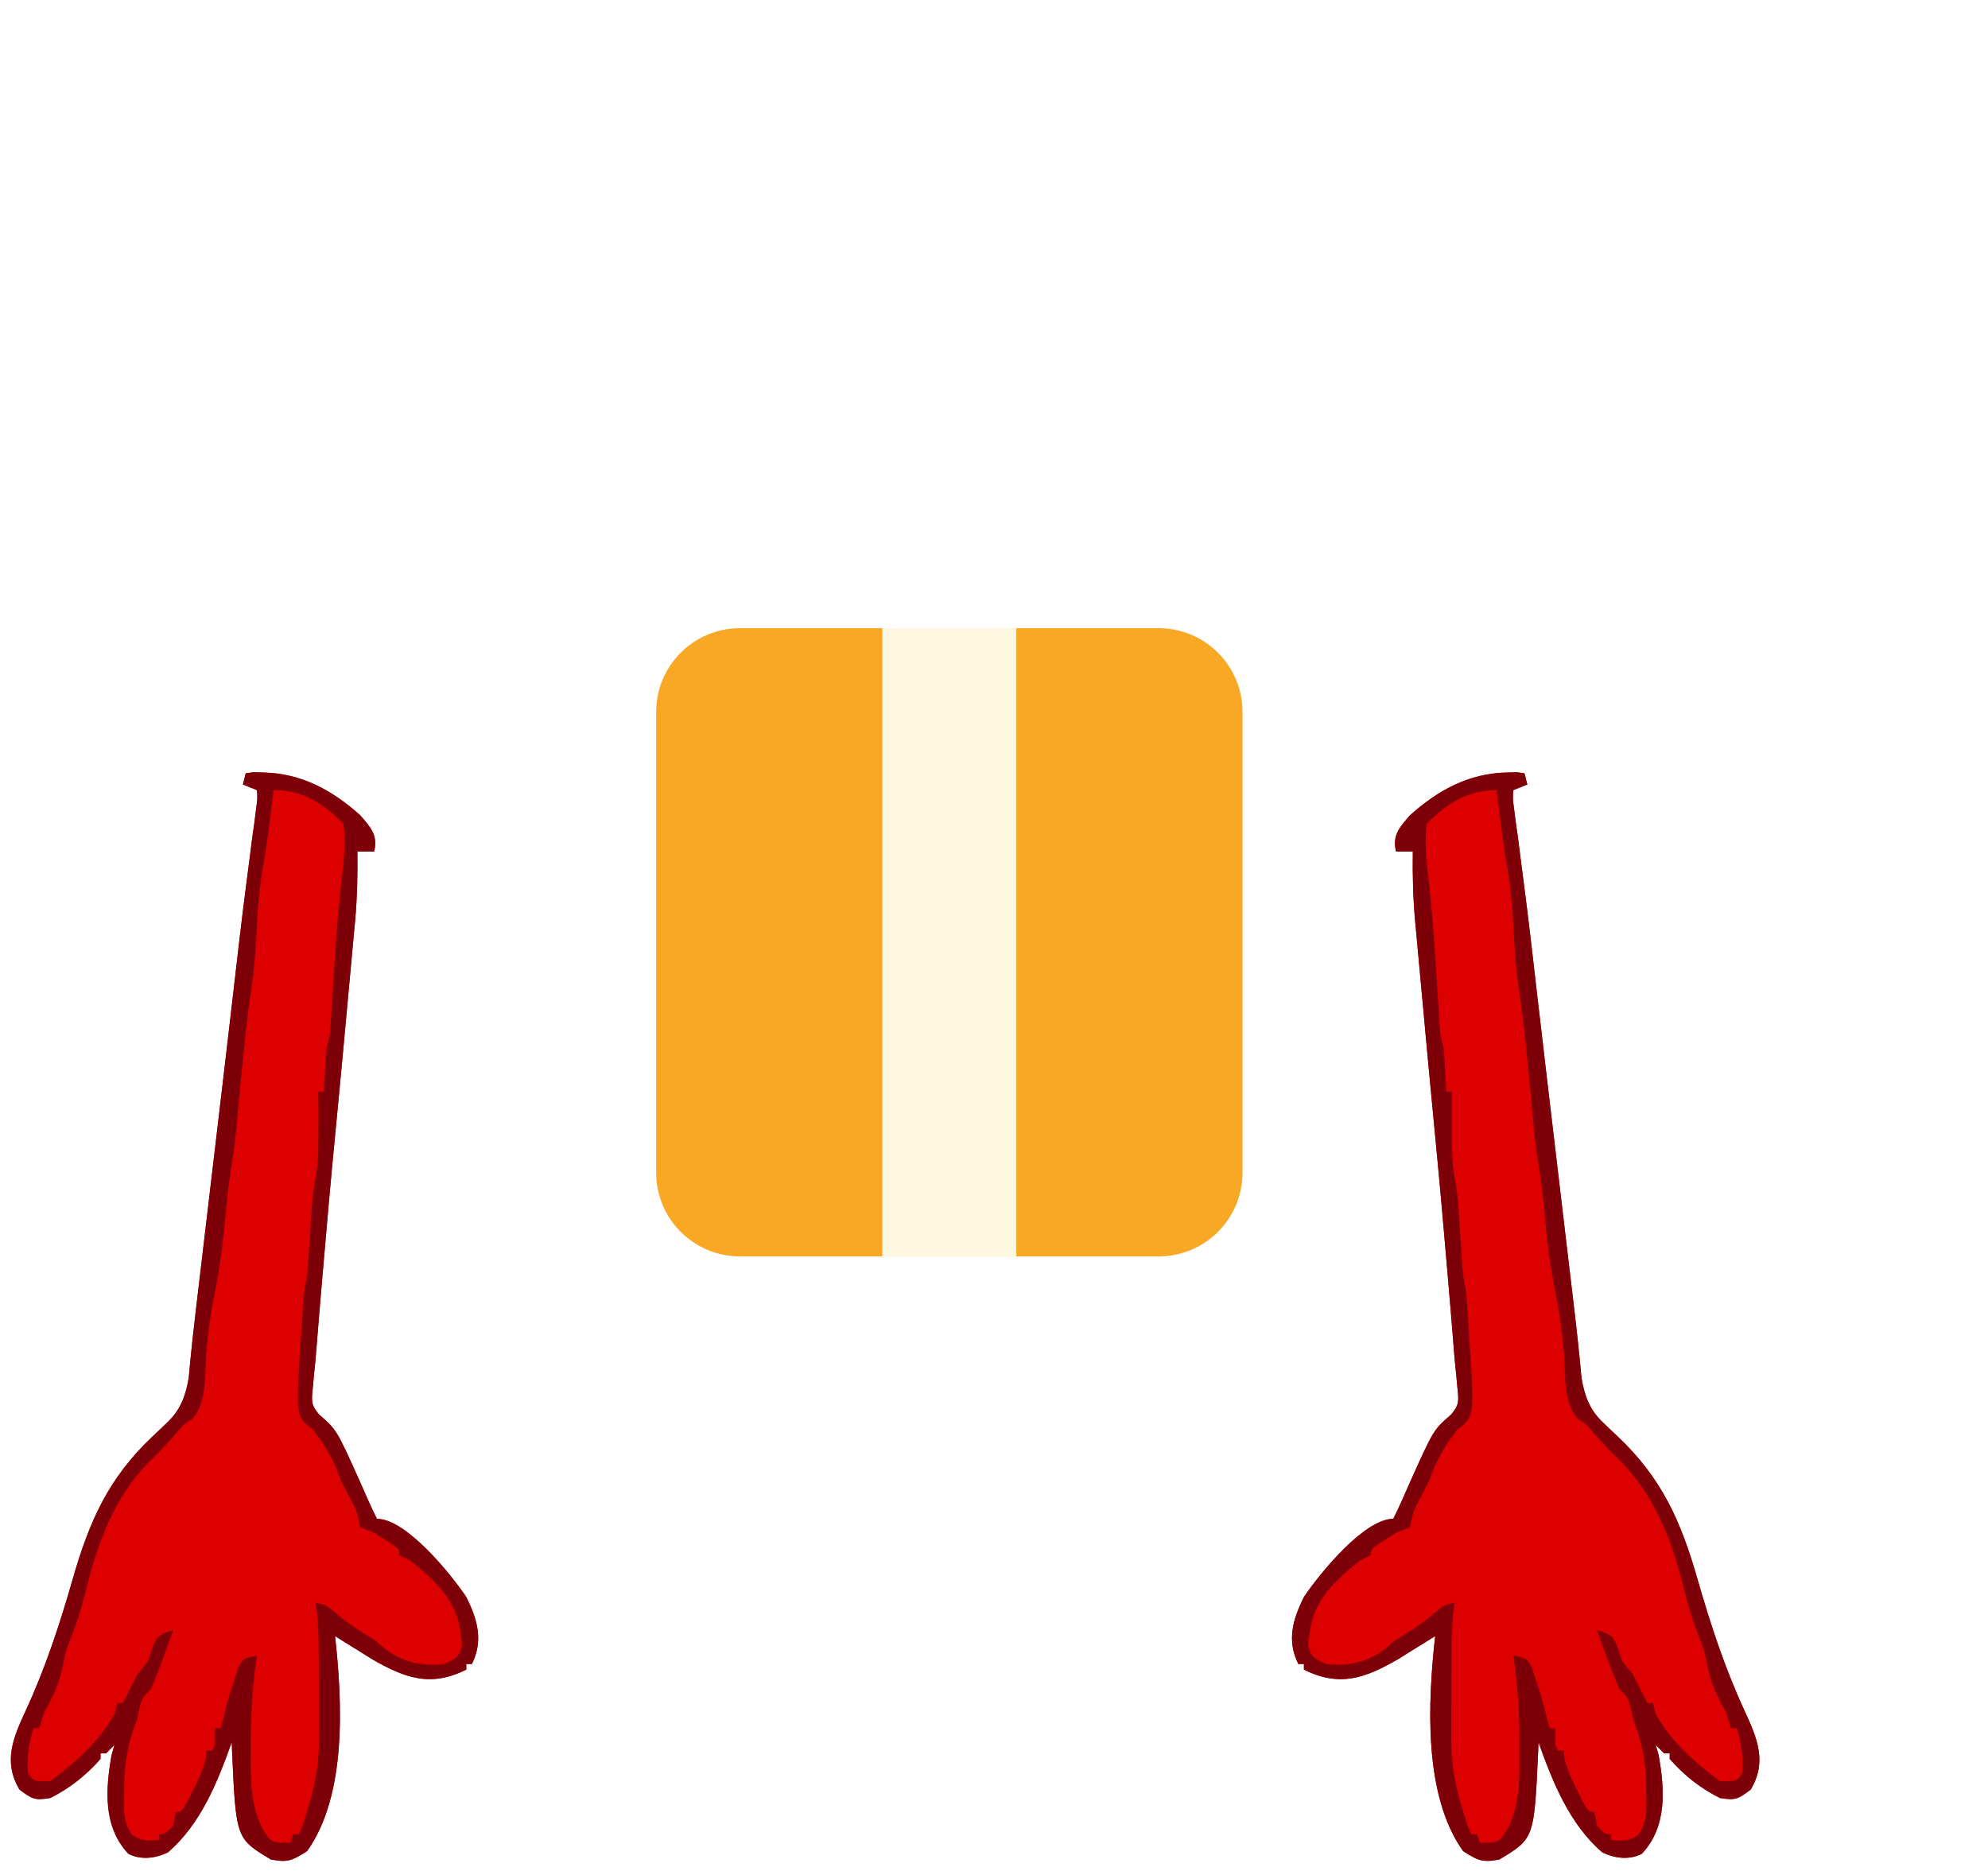
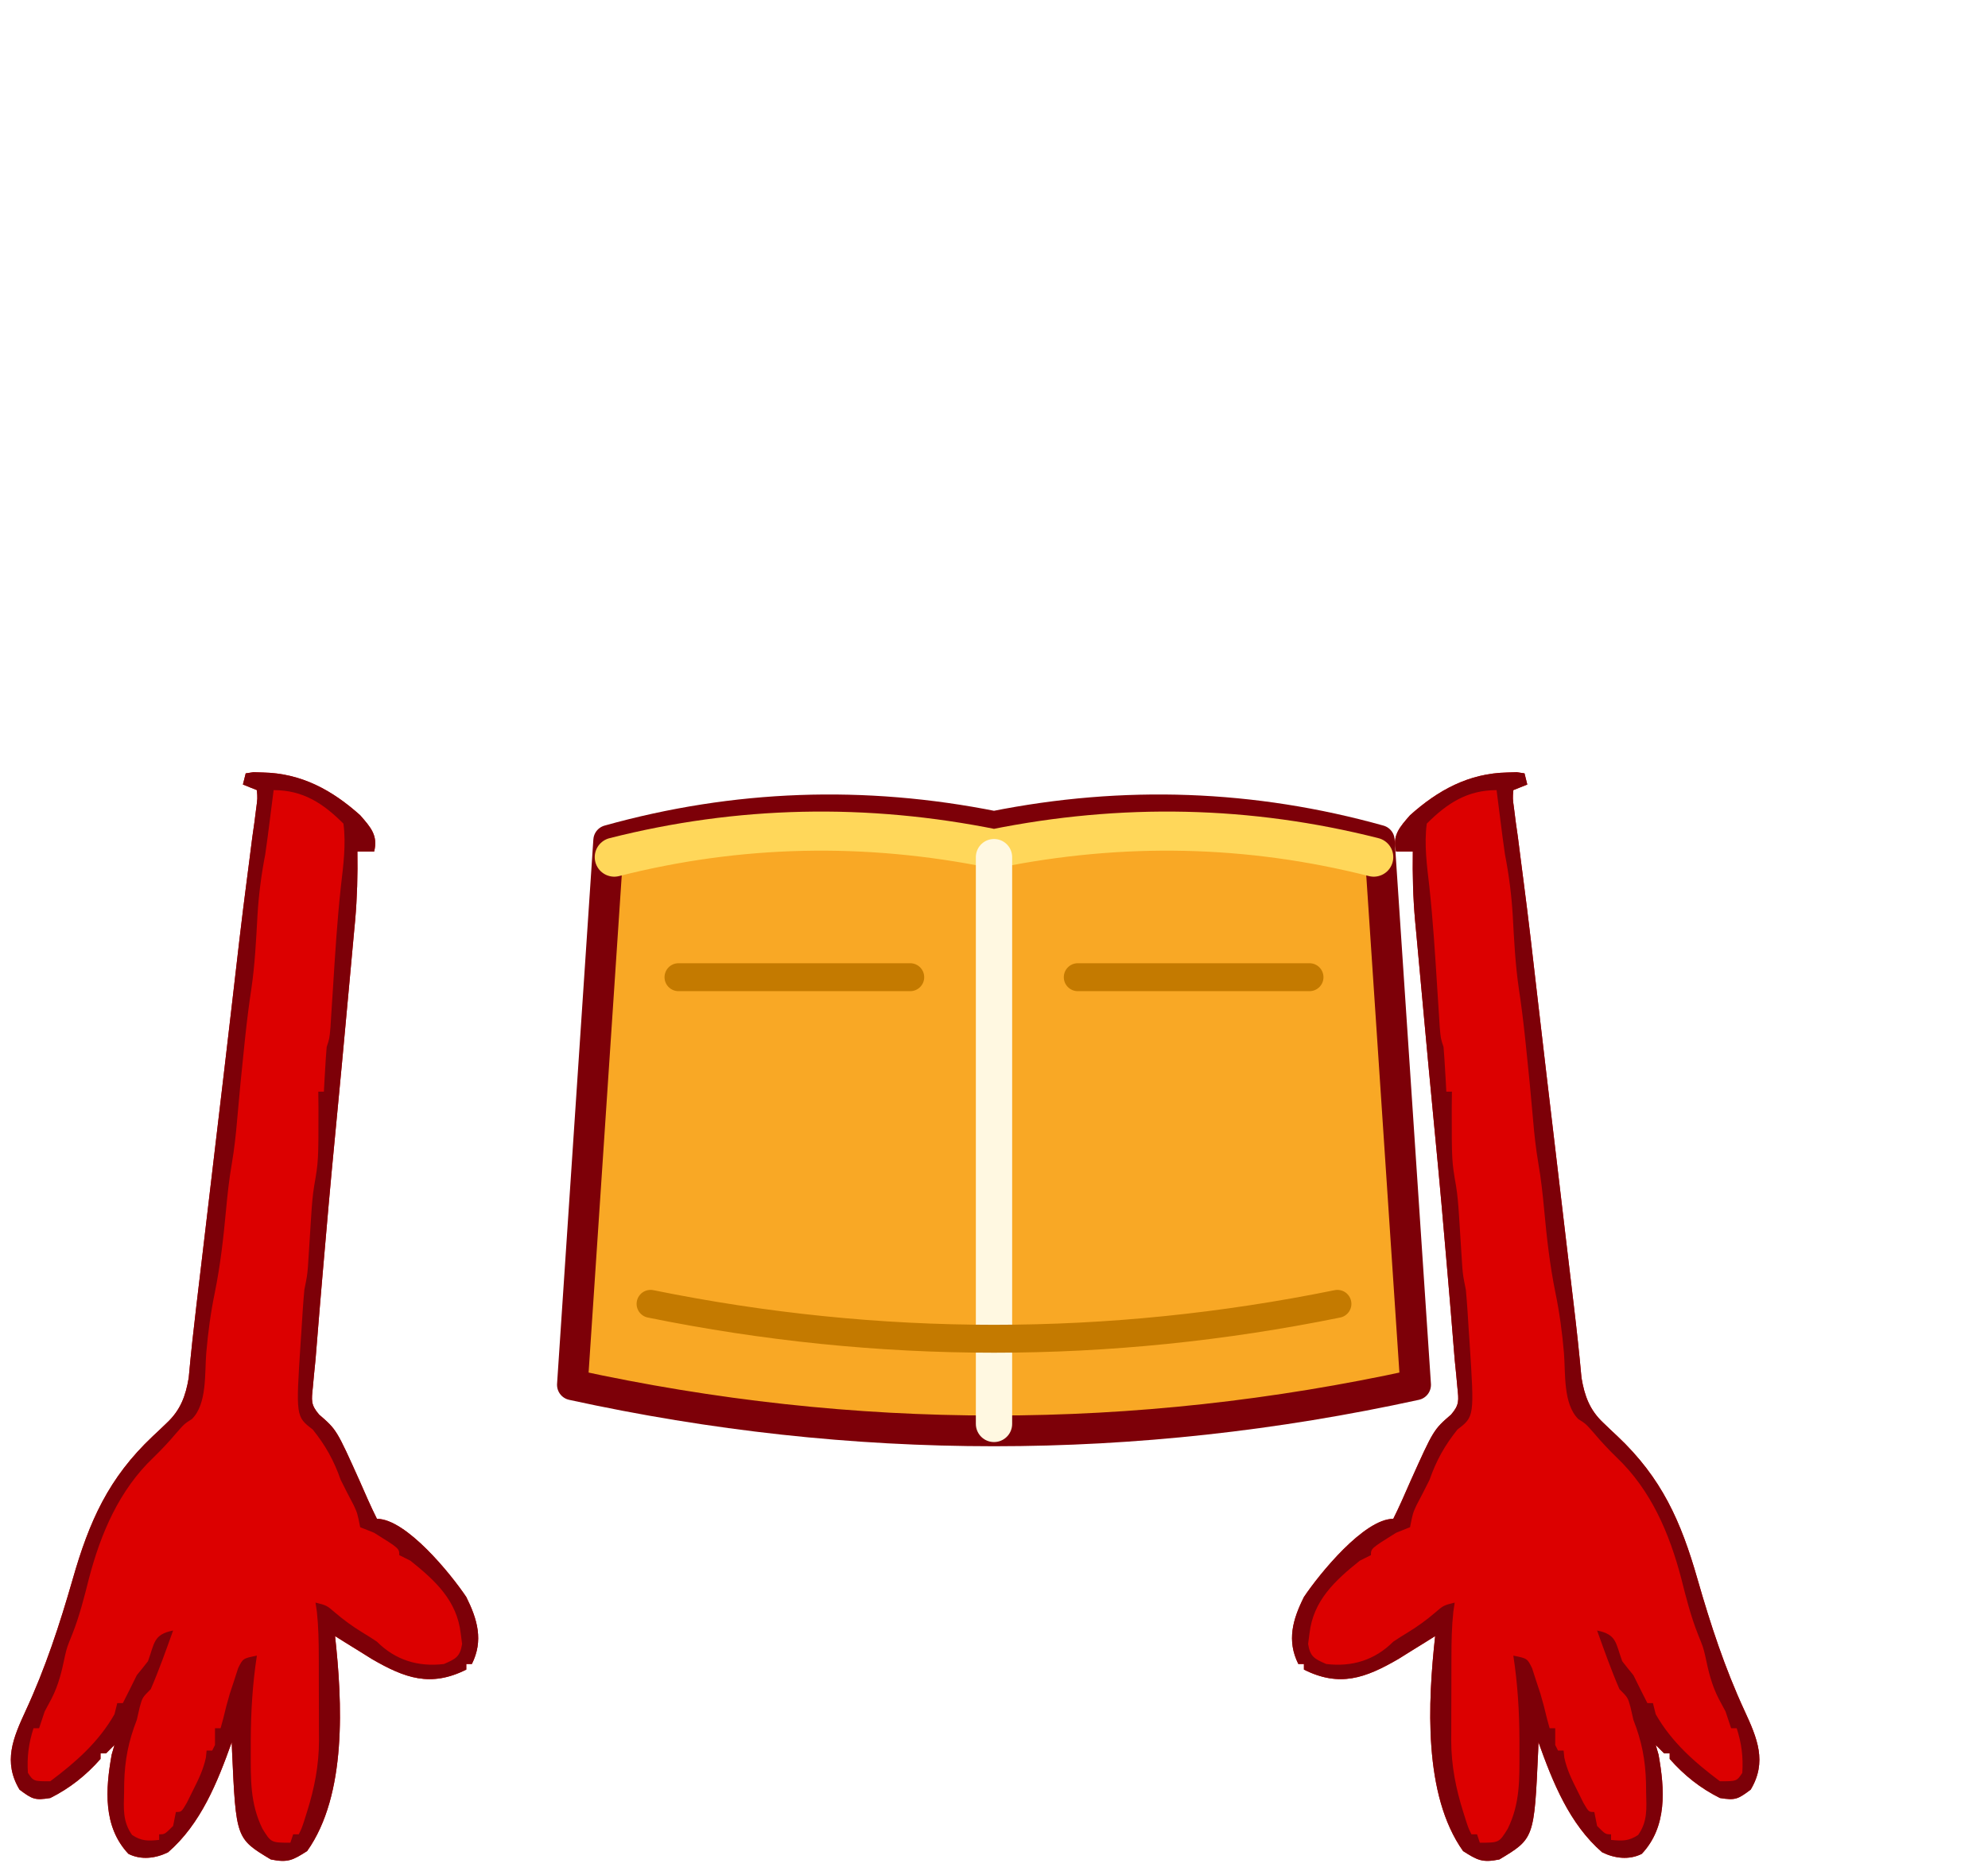
<svg xmlns="http://www.w3.org/2000/svg" viewBox="0 0 712 670">
  <g transform="translate(0,273)">
    <g transform="translate(175,0) scale(-1,1)">
      <path d="M0 0 C1.15 -0.04 2.3 -0.07 3.48 -0.11 C3.94 -0.04 3.94 -0.04 6.25 0.31 C6.41 0.97 6.41 0.97 7.25 4.31 C5.6 4.97 3.95 5.63 2.25 6.31 C2 9.26 2 9.26 2.54 13.21 C2.73 14.74 2.93 16.27 3.13 17.86 C3.38 19.59 3.62 21.33 3.88 23.12 C4.25 26.02 4.62 28.92 4.99 31.82 C5.27 33.98 5.55 36.15 5.83 38.32 C7.69 52.48 9.3 66.67 10.93 80.86 C11.89 89.14 12.86 97.42 13.83 105.7 C14.03 107.38 14.23 109.06 14.43 110.8 C17.04 133.07 19.68 155.34 22.33 177.62 C22.42 178.37 22.42 178.37 22.88 182.21 C23.22 185.11 23.57 188.01 23.91 190.91 C24.94 199.53 25.88 208.15 26.66 216.8 C27.75 223.31 29.61 228.35 34.45 232.9 C35.27 233.68 36.09 234.47 36.93 235.28 C37.78 236.08 38.62 236.87 39.5 237.69 C55.39 252.67 62.28 268.15 68.25 289.06 C72.89 305.2 78 320.81 85.06 336.06 C89.58 345.84 93.22 354.36 87.25 364.31 C82.67 367.74 81.77 368.19 76.25 367.31 C69.24 363.81 63.44 359.19 58.25 353.31 C58.25 352.65 58.25 351.99 58.25 351.31 C57.59 351.31 56.93 351.31 56.25 351.31 C55.26 350.32 54.27 349.33 53.25 348.31 C53.58 349.45 53.91 350.58 54.25 351.75 C56.48 364.16 57.42 377.55 48.25 387.31 C43.67 389.6 38.51 388.93 34.06 386.75 C22.32 376.58 16.36 361.64 11.25 347.31 C11.21 348.38 11.18 349.44 11.14 350.54 C9.72 381.83 9.72 381.83 -2.75 389.31 C-8.86 390.54 -10.57 389.6 -15.75 386.31 C-30.1 366.14 -28.33 332.73 -25.75 309.31 C-26.94 310.06 -28.14 310.81 -29.37 311.58 C-30.96 312.56 -32.55 313.55 -34.19 314.56 C-35.75 315.54 -37.32 316.51 -38.93 317.52 C-50.77 324.39 -59.98 327.7 -72.75 321.31 C-72.75 320.65 -72.75 319.99 -72.75 319.31 C-73.41 319.31 -74.07 319.31 -74.75 319.31 C-78.94 310.94 -76.77 303.36 -72.75 295.31 C-67.26 287.1 -51.21 267.31 -40.75 267.31 C-38.52 262.86 -36.56 258.31 -34.56 253.75 C-26.31 235.4 -26.31 235.4 -20.04 229.97 C-16.99 226.43 -17.32 224.84 -17.79 220.25 C-17.86 219.49 -17.86 219.49 -18.21 215.66 C-18.39 213.89 -18.57 212.13 -18.75 210.31 C-18.92 208.23 -19.09 206.15 -19.26 204.07 C-19.83 196.84 -20.44 189.61 -21.06 182.38 C-21.12 181.72 -21.12 181.72 -21.4 178.41 C-22.75 162.54 -24.15 146.67 -25.69 130.81 C-27.37 113.42 -29 96.02 -30.58 78.62 C-30.86 75.61 -31.14 72.6 -31.41 69.6 C-31.81 65.35 -32.19 61.11 -32.58 56.86 C-32.7 55.6 -32.82 54.34 -32.94 53.04 C-33.67 44.78 -33.88 36.61 -33.75 28.31 C-35.73 28.31 -37.71 28.31 -39.75 28.31 C-41.2 22.5 -38.45 19.57 -34.75 15.31 C-24.71 6.31 -13.7 0.29 0 0 Z " fill="#DC0000" transform="translate(80.75,3.6875)" />
      <path d="M0 0 C1.15 -0.04 2.3 -0.07 3.48 -0.11 C3.94 -0.04 3.94 -0.04 6.25 0.31 C6.41 0.97 6.41 0.97 7.25 4.31 C5.6 4.97 3.95 5.63 2.25 6.31 C2 9.26 2 9.26 2.54 13.21 C2.73 14.74 2.93 16.27 3.13 17.86 C3.38 19.59 3.62 21.33 3.88 23.12 C4.25 26.02 4.62 28.92 4.99 31.82 C5.27 33.98 5.55 36.15 5.83 38.32 C7.69 52.48 9.3 66.67 10.93 80.86 C11.89 89.14 12.86 97.42 13.83 105.7 C14.03 107.38 14.23 109.06 14.43 110.8 C17.04 133.07 19.68 155.34 22.33 177.62 C22.42 178.37 22.42 178.37 22.88 182.21 C23.22 185.11 23.57 188.01 23.91 190.91 C24.94 199.53 25.88 208.15 26.66 216.8 C27.75 223.31 29.61 228.35 34.45 232.9 C35.27 233.68 36.09 234.47 36.93 235.28 C37.78 236.08 38.62 236.87 39.5 237.69 C55.39 252.67 62.28 268.15 68.25 289.06 C72.89 305.2 78 320.81 85.06 336.06 C89.58 345.84 93.22 354.36 87.25 364.31 C82.67 367.74 81.77 368.19 76.25 367.31 C69.24 363.81 63.44 359.19 58.25 353.31 C58.25 352.65 58.25 351.99 58.25 351.31 C57.59 351.31 56.93 351.31 56.25 351.31 C55.26 350.32 54.27 349.33 53.25 348.31 C53.58 349.45 53.91 350.58 54.25 351.75 C56.48 364.16 57.42 377.55 48.25 387.31 C43.67 389.6 38.51 388.93 34.06 386.75 C22.32 376.58 16.36 361.64 11.25 347.31 C11.21 348.38 11.18 349.44 11.14 350.54 C9.72 381.83 9.72 381.83 -2.75 389.31 C-8.86 390.54 -10.57 389.6 -15.75 386.31 C-30.1 366.14 -28.33 332.73 -25.75 309.31 C-26.94 310.06 -28.14 310.81 -29.37 311.58 C-30.96 312.56 -32.55 313.55 -34.19 314.56 C-35.75 315.54 -37.32 316.51 -38.93 317.52 C-50.77 324.39 -59.98 327.7 -72.75 321.31 C-72.75 320.65 -72.75 319.99 -72.75 319.31 C-73.41 319.31 -74.07 319.31 -74.75 319.31 C-78.94 310.94 -76.77 303.36 -72.75 295.31 C-67.26 287.1 -51.21 267.31 -40.75 267.31 C-38.52 262.86 -36.56 258.31 -34.56 253.75 C-26.31 235.4 -26.31 235.4 -20.04 229.97 C-16.99 226.43 -17.32 224.84 -17.79 220.25 C-17.86 219.49 -17.86 219.49 -18.21 215.66 C-18.39 213.89 -18.57 212.13 -18.75 210.31 C-18.92 208.23 -19.09 206.15 -19.26 204.07 C-19.83 196.84 -20.44 189.61 -21.06 182.38 C-21.12 181.72 -21.12 181.72 -21.4 178.41 C-22.75 162.54 -24.15 146.67 -25.69 130.81 C-27.37 113.42 -29 96.02 -30.58 78.62 C-30.86 75.61 -31.14 72.6 -31.41 69.6 C-31.81 65.35 -32.19 61.11 -32.58 56.86 C-32.7 55.6 -32.82 54.34 -32.94 53.04 C-33.67 44.78 -33.88 36.61 -33.75 28.31 C-35.73 28.31 -37.71 28.31 -39.75 28.31 C-41.2 22.5 -38.45 19.57 -34.75 15.31 C-24.71 6.31 -13.7 0.29 0 0 Z M-28.75 18.31 C-29.75 25.74 -28.68 33.47 -27.83 40.88 C-26.52 53 -25.76 65.16 -25 77.33 C-24.81 80.24 -24.62 83.15 -24.43 86.06 C-24.33 87.77 -24.22 89.48 -24.11 91.23 C-23.75 95.31 -23.75 95.31 -22.75 98.31 C-22.52 101.04 -22.34 103.77 -22.19 106.5 C-22.1 107.96 -22.02 109.42 -21.93 110.92 C-21.87 112.04 -21.81 113.16 -21.75 114.31 C-21.09 114.31 -20.43 114.31 -19.75 114.31 C-19.77 116.27 -19.79 118.23 -19.81 120.25 C-19.81 139.19 -19.81 139.19 -18.26 148.13 C-17.73 151.45 -17.46 154.71 -17.25 158.07 C-17.17 159.33 -17.09 160.6 -17 161.9 C-16.83 164.56 -16.67 167.21 -16.5 169.86 C-16.42 171.12 -16.34 172.39 -16.25 173.69 C-16.21 174.27 -16.21 174.27 -16.03 177.18 C-15.75 180.31 -15.75 180.31 -14.75 185.31 C-14.29 190.28 -14 195.27 -13.69 200.25 C-13.6 201.59 -13.51 202.93 -13.41 204.31 C-11.71 230.69 -11.71 230.69 -17.75 235.31 C-22.31 240.99 -25.35 246.43 -27.75 253.31 C-29.27 256.39 -30.84 259.44 -32.45 262.48 C-33.75 265.31 -33.75 265.31 -34.75 270.31 C-36.4 270.97 -38.05 271.63 -39.75 272.31 C-48.75 277.92 -48.75 277.92 -48.75 280.31 C-50.07 280.97 -51.39 281.63 -52.75 282.31 C-61.65 289.43 -69.39 296.58 -70.75 308.31 C-70.91 309.57 -71.08 310.83 -71.25 312.12 C-70.53 316.74 -68.95 317.47 -64.75 319.31 C-55.51 320.42 -47.35 317.91 -40.75 311.31 C-39.01 310.14 -37.23 309.02 -35.44 307.94 C-31.91 305.76 -28.98 303.65 -25.81 300.94 C-22.75 298.31 -22.75 298.31 -18.75 297.31 C-18.91 298.4 -19.07 299.48 -19.24 300.6 C-19.82 305.97 -19.91 311.28 -19.92 316.68 C-19.92 317.75 -19.92 318.83 -19.93 319.94 C-19.93 322.2 -19.94 324.46 -19.94 326.73 C-19.94 330.17 -19.96 333.61 -19.97 337.05 C-19.98 339.26 -19.98 341.47 -19.98 343.68 C-19.99 344.7 -19.99 345.71 -20 346.76 C-19.97 355.67 -18.36 363.85 -15.69 372.31 C-15.35 373.41 -15 374.5 -14.65 375.62 C-13.75 378.31 -13.75 378.31 -12.75 380.31 C-12.09 380.31 -11.43 380.31 -10.75 380.31 C-10.59 380.81 -10.59 380.81 -9.75 383.31 C-2.84 383.31 -2.84 383.31 0.25 378.31 C4.72 369.21 4.44 360.51 4.44 350.56 C4.44 349.87 4.44 349.87 4.44 346.37 C4.39 336.22 3.79 326.36 2.25 316.31 C7.25 317.31 7.25 317.31 8.98 320.85 C9.22 321.59 9.22 321.59 10.44 325.38 C10.93 326.85 11.41 328.33 11.92 329.85 C12.81 332.83 13.6 335.84 14.3 338.87 C14.46 339.44 14.46 339.44 15.25 342.31 C15.91 342.31 16.57 342.31 17.25 342.31 C17.25 344.29 17.25 346.27 17.25 348.31 C17.58 348.97 17.91 349.63 18.25 350.31 C18.91 350.31 19.57 350.31 20.25 350.31 C20.33 351.13 20.42 351.95 20.5 352.79 C21.43 357.17 23.18 360.69 25.19 364.69 C25.9 366.12 26.61 367.55 27.34 369.02 C29.25 372.31 29.25 372.31 31.25 372.31 C31.58 373.96 31.91 375.61 32.25 377.31 C35.25 380.31 35.25 380.31 37.25 380.31 C37.25 380.97 37.25 381.63 37.25 382.31 C41.27 382.71 43.52 382.79 46.95 380.54 C50.37 375.74 49.95 370.98 49.81 365.31 C49.8 364.19 49.79 363.06 49.77 361.91 C49.56 353.7 48.25 346.99 45.25 339.31 C44.9 337.79 44.55 336.26 44.19 334.69 C43.25 331.31 43.25 331.31 40.25 328.31 C37.28 321.43 34.78 314.37 32.25 307.31 C39.37 308.74 38.85 311.81 41.25 318.31 C42.56 320 43.89 321.67 45.25 323.31 C46.12 325.07 46.98 326.82 47.88 328.62 C48.27 329.4 48.27 329.4 50.25 333.31 C50.91 333.31 51.57 333.31 52.25 333.31 C52.58 334.63 52.91 335.95 53.25 337.31 C58.95 347.29 67.11 354.46 76.25 361.31 C82.25 361.31 82.25 361.31 84.25 358.31 C84.63 352.64 83.99 347.73 82.25 342.31 C81.59 342.31 80.93 342.31 80.25 342.31 C79.57 340.32 78.91 338.32 78.25 336.31 C77.85 335.56 77.85 335.56 75.81 331.75 C73.25 326.77 72.12 321.9 70.99 316.45 C70.25 313.31 70.25 313.31 68.38 308.69 C65.79 302.15 64.12 295.52 62.4 288.7 C58.16 272.51 51.54 256.98 39.25 245.31 C36.42 242.55 33.8 239.78 31.25 236.75 C28.25 233.31 28.25 233.31 25.5 231.56 C20.03 226.09 20.98 215.2 20.38 207.94 C19.75 200.58 18.8 193.48 17.31 186.25 C15.31 176.41 14.21 166.6 13.29 156.61 C12.77 151.05 12.18 145.57 11.22 140.07 C10.33 134.8 9.75 129.63 9.31 124.31 C8.55 115.47 7.69 106.64 6.75 97.81 C6.63 96.68 6.51 95.55 6.39 94.38 C5.78 88.71 5.08 83.06 4.22 77.42 C2.95 68.73 2.52 60.02 2.04 51.26 C1.59 43.79 0.68 36.67 -0.75 29.31 C-1.35 25.26 -1.86 21.19 -2.38 17.12 C-2.44 16.6 -2.44 16.6 -2.78 13.95 C-3.11 11.41 -3.43 8.86 -3.75 6.31 C-14.28 6.31 -21.48 11.04 -28.75 18.31 Z " fill="#7D0008" transform="translate(80.75,3.6875)" />
    </g>
    <g transform="translate(459,0)">
      <path d="M0 0 C1.15 -0.04 2.3 -0.07 3.48 -0.11 C3.94 -0.04 3.94 -0.04 6.25 0.31 C6.41 0.97 6.41 0.97 7.25 4.31 C5.6 4.97 3.95 5.63 2.25 6.31 C2 9.26 2 9.26 2.54 13.21 C2.73 14.74 2.93 16.27 3.13 17.86 C3.38 19.59 3.62 21.33 3.88 23.12 C4.25 26.02 4.62 28.92 4.99 31.82 C5.27 33.98 5.55 36.15 5.83 38.32 C7.69 52.48 9.3 66.67 10.93 80.86 C11.89 89.14 12.86 97.42 13.83 105.7 C14.03 107.38 14.23 109.06 14.43 110.8 C17.04 133.07 19.68 155.34 22.33 177.62 C22.42 178.37 22.42 178.37 22.88 182.21 C23.22 185.11 23.57 188.01 23.91 190.91 C24.94 199.53 25.88 208.15 26.66 216.8 C27.75 223.31 29.61 228.35 34.45 232.9 C35.27 233.68 36.09 234.47 36.93 235.28 C37.78 236.08 38.62 236.87 39.5 237.69 C55.39 252.67 62.28 268.15 68.25 289.06 C72.89 305.2 78 320.81 85.06 336.06 C89.58 345.84 93.22 354.36 87.25 364.31 C82.67 367.74 81.77 368.19 76.25 367.31 C69.24 363.81 63.44 359.19 58.25 353.31 C58.25 352.65 58.25 351.99 58.25 351.31 C57.59 351.31 56.93 351.31 56.25 351.31 C55.26 350.32 54.27 349.33 53.25 348.31 C53.58 349.45 53.91 350.58 54.25 351.75 C56.48 364.16 57.42 377.55 48.25 387.31 C43.67 389.6 38.51 388.93 34.06 386.75 C22.32 376.58 16.36 361.64 11.25 347.31 C11.21 348.38 11.18 349.44 11.14 350.54 C9.72 381.83 9.72 381.83 -2.75 389.31 C-8.86 390.54 -10.57 389.6 -15.75 386.31 C-30.1 366.14 -28.33 332.73 -25.75 309.31 C-26.94 310.06 -28.14 310.81 -29.37 311.58 C-30.96 312.56 -32.55 313.55 -34.19 314.56 C-35.75 315.54 -37.32 316.51 -38.93 317.52 C-50.77 324.39 -59.98 327.7 -72.75 321.31 C-72.75 320.65 -72.75 319.99 -72.75 319.31 C-73.41 319.31 -74.07 319.31 -74.75 319.31 C-78.94 310.94 -76.77 303.36 -72.75 295.31 C-67.26 287.1 -51.21 267.31 -40.75 267.31 C-38.52 262.86 -36.56 258.31 -34.56 253.75 C-26.31 235.4 -26.31 235.4 -20.04 229.97 C-16.99 226.43 -17.32 224.84 -17.79 220.25 C-17.86 219.49 -17.86 219.49 -18.21 215.66 C-18.39 213.89 -18.57 212.13 -18.75 210.31 C-18.92 208.23 -19.09 206.15 -19.26 204.07 C-19.83 196.84 -20.44 189.61 -21.06 182.38 C-21.12 181.72 -21.12 181.72 -21.4 178.41 C-22.75 162.54 -24.15 146.67 -25.69 130.81 C-27.37 113.42 -29 96.02 -30.58 78.62 C-30.86 75.61 -31.14 72.6 -31.41 69.6 C-31.81 65.35 -32.19 61.11 -32.58 56.86 C-32.7 55.6 -32.82 54.34 -32.94 53.04 C-33.67 44.78 -33.88 36.61 -33.75 28.31 C-35.73 28.31 -37.71 28.31 -39.75 28.31 C-41.2 22.5 -38.45 19.57 -34.75 15.31 C-24.71 6.31 -13.7 0.29 0 0 Z " fill="#DC0000" transform="translate(80.75,3.6875)" />
      <path d="M0 0 C1.15 -0.04 2.3 -0.07 3.48 -0.11 C3.94 -0.04 3.94 -0.04 6.25 0.31 C6.41 0.97 6.41 0.97 7.25 4.31 C5.6 4.97 3.95 5.63 2.25 6.31 C2 9.26 2 9.26 2.54 13.21 C2.73 14.74 2.93 16.27 3.13 17.86 C3.38 19.59 3.62 21.33 3.88 23.12 C4.25 26.02 4.62 28.92 4.99 31.82 C5.27 33.98 5.55 36.15 5.83 38.32 C7.69 52.48 9.3 66.67 10.93 80.86 C11.89 89.14 12.86 97.42 13.83 105.7 C14.03 107.38 14.23 109.06 14.43 110.8 C17.04 133.07 19.68 155.34 22.33 177.62 C22.42 178.37 22.42 178.37 22.88 182.21 C23.22 185.11 23.57 188.01 23.91 190.91 C24.94 199.53 25.88 208.15 26.66 216.8 C27.75 223.31 29.61 228.35 34.45 232.9 C35.27 233.68 36.09 234.47 36.93 235.28 C37.78 236.08 38.62 236.87 39.5 237.69 C55.39 252.67 62.28 268.15 68.25 289.06 C72.89 305.2 78 320.81 85.06 336.06 C89.58 345.84 93.22 354.36 87.25 364.31 C82.67 367.74 81.77 368.19 76.25 367.31 C69.24 363.81 63.44 359.19 58.25 353.31 C58.25 352.65 58.25 351.99 58.25 351.31 C57.59 351.31 56.93 351.31 56.25 351.31 C55.26 350.32 54.27 349.33 53.25 348.31 C53.58 349.45 53.91 350.58 54.25 351.75 C56.48 364.16 57.42 377.55 48.25 387.31 C43.67 389.6 38.51 388.93 34.06 386.75 C22.32 376.58 16.36 361.64 11.25 347.31 C11.21 348.38 11.18 349.44 11.14 350.54 C9.72 381.83 9.72 381.83 -2.75 389.31 C-8.86 390.54 -10.57 389.6 -15.75 386.31 C-30.1 366.14 -28.33 332.73 -25.75 309.31 C-26.94 310.06 -28.14 310.81 -29.37 311.58 C-30.96 312.56 -32.55 313.55 -34.19 314.56 C-35.75 315.54 -37.32 316.51 -38.93 317.52 C-50.77 324.39 -59.98 327.7 -72.75 321.31 C-72.75 320.65 -72.75 319.99 -72.75 319.31 C-73.41 319.31 -74.07 319.31 -74.75 319.31 C-78.94 310.94 -76.77 303.36 -72.75 295.31 C-67.26 287.1 -51.21 267.31 -40.75 267.31 C-38.52 262.86 -36.56 258.31 -34.56 253.75 C-26.31 235.4 -26.31 235.4 -20.04 229.97 C-16.99 226.43 -17.32 224.84 -17.79 220.25 C-17.86 219.49 -17.86 219.49 -18.21 215.66 C-18.39 213.89 -18.57 212.13 -18.75 210.31 C-18.92 208.23 -19.09 206.15 -19.26 204.07 C-19.83 196.84 -20.44 189.61 -21.06 182.38 C-21.12 181.72 -21.12 181.72 -21.4 178.41 C-22.75 162.54 -24.15 146.67 -25.69 130.81 C-27.37 113.42 -29 96.02 -30.58 78.62 C-30.86 75.61 -31.14 72.6 -31.41 69.6 C-31.81 65.35 -32.19 61.11 -32.58 56.86 C-32.7 55.6 -32.82 54.34 -32.94 53.04 C-33.67 44.78 -33.88 36.61 -33.75 28.31 C-35.73 28.31 -37.71 28.31 -39.75 28.31 C-41.2 22.5 -38.45 19.57 -34.75 15.31 C-24.71 6.31 -13.7 0.29 0 0 Z M-28.75 18.31 C-29.75 25.74 -28.68 33.47 -27.83 40.88 C-26.52 53 -25.76 65.16 -25 77.33 C-24.81 80.24 -24.62 83.15 -24.43 86.06 C-24.33 87.77 -24.22 89.48 -24.11 91.23 C-23.75 95.31 -23.75 95.31 -22.75 98.31 C-22.52 101.04 -22.34 103.77 -22.19 106.5 C-22.1 107.96 -22.02 109.42 -21.93 110.92 C-21.87 112.04 -21.81 113.16 -21.75 114.31 C-21.09 114.31 -20.43 114.31 -19.75 114.31 C-19.77 116.27 -19.79 118.23 -19.81 120.25 C-19.81 139.19 -19.81 139.19 -18.26 148.13 C-17.73 151.45 -17.46 154.71 -17.25 158.07 C-17.17 159.33 -17.09 160.6 -17 161.9 C-16.83 164.56 -16.67 167.21 -16.5 169.86 C-16.42 171.12 -16.34 172.39 -16.25 173.69 C-16.21 174.27 -16.21 174.27 -16.03 177.18 C-15.75 180.31 -15.75 180.31 -14.75 185.31 C-14.29 190.28 -14 195.27 -13.69 200.25 C-13.6 201.59 -13.51 202.93 -13.41 204.31 C-11.71 230.69 -11.71 230.69 -17.75 235.31 C-22.31 240.99 -25.35 246.43 -27.75 253.31 C-29.27 256.39 -30.84 259.44 -32.45 262.48 C-33.75 265.31 -33.75 265.31 -34.75 270.31 C-36.4 270.97 -38.05 271.63 -39.75 272.31 C-48.75 277.92 -48.75 277.92 -48.75 280.31 C-50.07 280.97 -51.39 281.63 -52.75 282.31 C-61.65 289.43 -69.39 296.58 -70.75 308.31 C-70.91 309.57 -71.08 310.83 -71.25 312.12 C-70.53 316.74 -68.95 317.47 -64.75 319.31 C-55.51 320.42 -47.35 317.91 -40.75 311.31 C-39.01 310.14 -37.23 309.02 -35.44 307.94 C-31.91 305.76 -28.98 303.65 -25.81 300.94 C-22.75 298.31 -22.75 298.31 -18.75 297.31 C-18.91 298.4 -19.07 299.48 -19.24 300.6 C-19.82 305.97 -19.91 311.28 -19.92 316.68 C-19.92 317.75 -19.92 318.83 -19.93 319.94 C-19.93 322.2 -19.94 324.46 -19.94 326.73 C-19.94 330.17 -19.96 333.61 -19.97 337.05 C-19.98 339.26 -19.98 341.47 -19.98 343.68 C-19.99 344.7 -19.99 345.71 -20 346.76 C-19.97 355.67 -18.36 363.85 -15.69 372.31 C-15.35 373.41 -15 374.5 -14.65 375.62 C-13.75 378.31 -13.75 378.31 -12.75 380.31 C-12.09 380.31 -11.43 380.31 -10.75 380.31 C-10.59 380.81 -10.59 380.81 -9.75 383.31 C-2.84 383.31 -2.84 383.31 0.25 378.31 C4.72 369.21 4.44 360.51 4.44 350.56 C4.44 349.87 4.44 349.87 4.44 346.37 C4.39 336.22 3.79 326.36 2.25 316.31 C7.25 317.31 7.25 317.31 8.98 320.85 C9.22 321.59 9.22 321.59 10.44 325.38 C10.93 326.85 11.41 328.33 11.92 329.85 C12.81 332.83 13.6 335.84 14.3 338.87 C14.46 339.44 14.46 339.44 15.25 342.31 C15.91 342.31 16.57 342.31 17.25 342.31 C17.25 344.29 17.25 346.27 17.25 348.31 C17.58 348.97 17.91 349.63 18.25 350.31 C18.91 350.31 19.57 350.31 20.25 350.31 C20.33 351.13 20.42 351.95 20.5 352.79 C21.43 357.17 23.18 360.69 25.19 364.69 C25.9 366.12 26.61 367.55 27.34 369.02 C29.25 372.31 29.25 372.31 31.25 372.31 C31.58 373.96 31.91 375.61 32.25 377.31 C35.25 380.31 35.25 380.31 37.25 380.31 C37.25 380.97 37.25 381.63 37.25 382.31 C41.27 382.71 43.52 382.79 46.95 380.54 C50.37 375.74 49.95 370.98 49.81 365.31 C49.8 364.19 49.79 363.06 49.77 361.91 C49.56 353.7 48.25 346.99 45.25 339.31 C44.9 337.79 44.55 336.26 44.19 334.69 C43.25 331.31 43.25 331.31 40.25 328.31 C37.28 321.43 34.78 314.37 32.25 307.31 C39.37 308.74 38.85 311.81 41.25 318.31 C42.56 320 43.89 321.67 45.25 323.31 C46.12 325.07 46.98 326.82 47.88 328.62 C48.27 329.4 48.27 329.4 50.25 333.31 C50.91 333.31 51.57 333.31 52.25 333.31 C52.58 334.63 52.91 335.95 53.25 337.31 C58.95 347.29 67.11 354.46 76.25 361.31 C82.25 361.31 82.25 361.31 84.25 358.31 C84.63 352.64 83.99 347.73 82.25 342.31 C81.59 342.31 80.93 342.31 80.25 342.31 C79.57 340.32 78.91 338.32 78.25 336.31 C77.85 335.56 77.85 335.56 75.81 331.75 C73.25 326.77 72.12 321.9 70.99 316.45 C70.25 313.31 70.25 313.31 68.38 308.69 C65.79 302.15 64.12 295.52 62.4 288.7 C58.16 272.51 51.54 256.98 39.25 245.31 C36.42 242.55 33.8 239.78 31.25 236.75 C28.25 233.31 28.25 233.31 25.5 231.56 C20.03 226.09 20.98 215.2 20.38 207.94 C19.75 200.58 18.8 193.48 17.31 186.25 C15.31 176.41 14.21 166.6 13.29 156.61 C12.77 151.05 12.18 145.57 11.22 140.07 C10.33 134.8 9.75 129.63 9.31 124.31 C8.55 115.47 7.69 106.64 6.75 97.81 C6.63 96.68 6.51 95.55 6.39 94.38 C5.78 88.71 5.08 83.06 4.22 77.42 C2.95 68.73 2.52 60.02 2.04 51.26 C1.59 43.79 0.68 36.67 -0.75 29.31 C-1.35 25.26 -1.86 21.19 -2.38 17.12 C-2.44 16.6 -2.44 16.6 -2.78 13.95 C-3.11 11.41 -3.43 8.86 -3.75 6.31 C-14.28 6.31 -21.48 11.04 -28.75 18.31 Z " fill="#7D0008" transform="translate(80.75,3.6875)" />
    </g>
  </g>
-   <g transform="translate(190,180) scale(3)">
-     <rect x="15" y="15" width="70" height="75" rx="10" fill="#F9A825" />
-     <rect x="42" y="15" width="16" height="75" fill="#FFF8E1" />
-   </g>
+   <path d="M218 301 Q286 282 356 296 Q426 282 494 301 L507 496 Q356 529 205 496 Z" fill="#F9A825" stroke="#7D0008" stroke-width="11" stroke-linejoin="round" />
+   <path d="M220 307 Q287 290 356 304 Q425 290 492 307" fill="none" stroke="#FFD75A" stroke-width="14" stroke-linecap="round" />
+   <path d="M356 307 L356 510" fill="none" stroke="#FFF8E1" stroke-width="13" stroke-linecap="round" />
+   <path d="M243 350 H326 M386 350 H469" fill="none" stroke="#C47A00" stroke-width="10" stroke-linecap="round" />
+   <path d="M233 467 Q356 492 479 467" fill="none" stroke="#C47A00" stroke-width="10" stroke-linecap="round" />
</svg>
